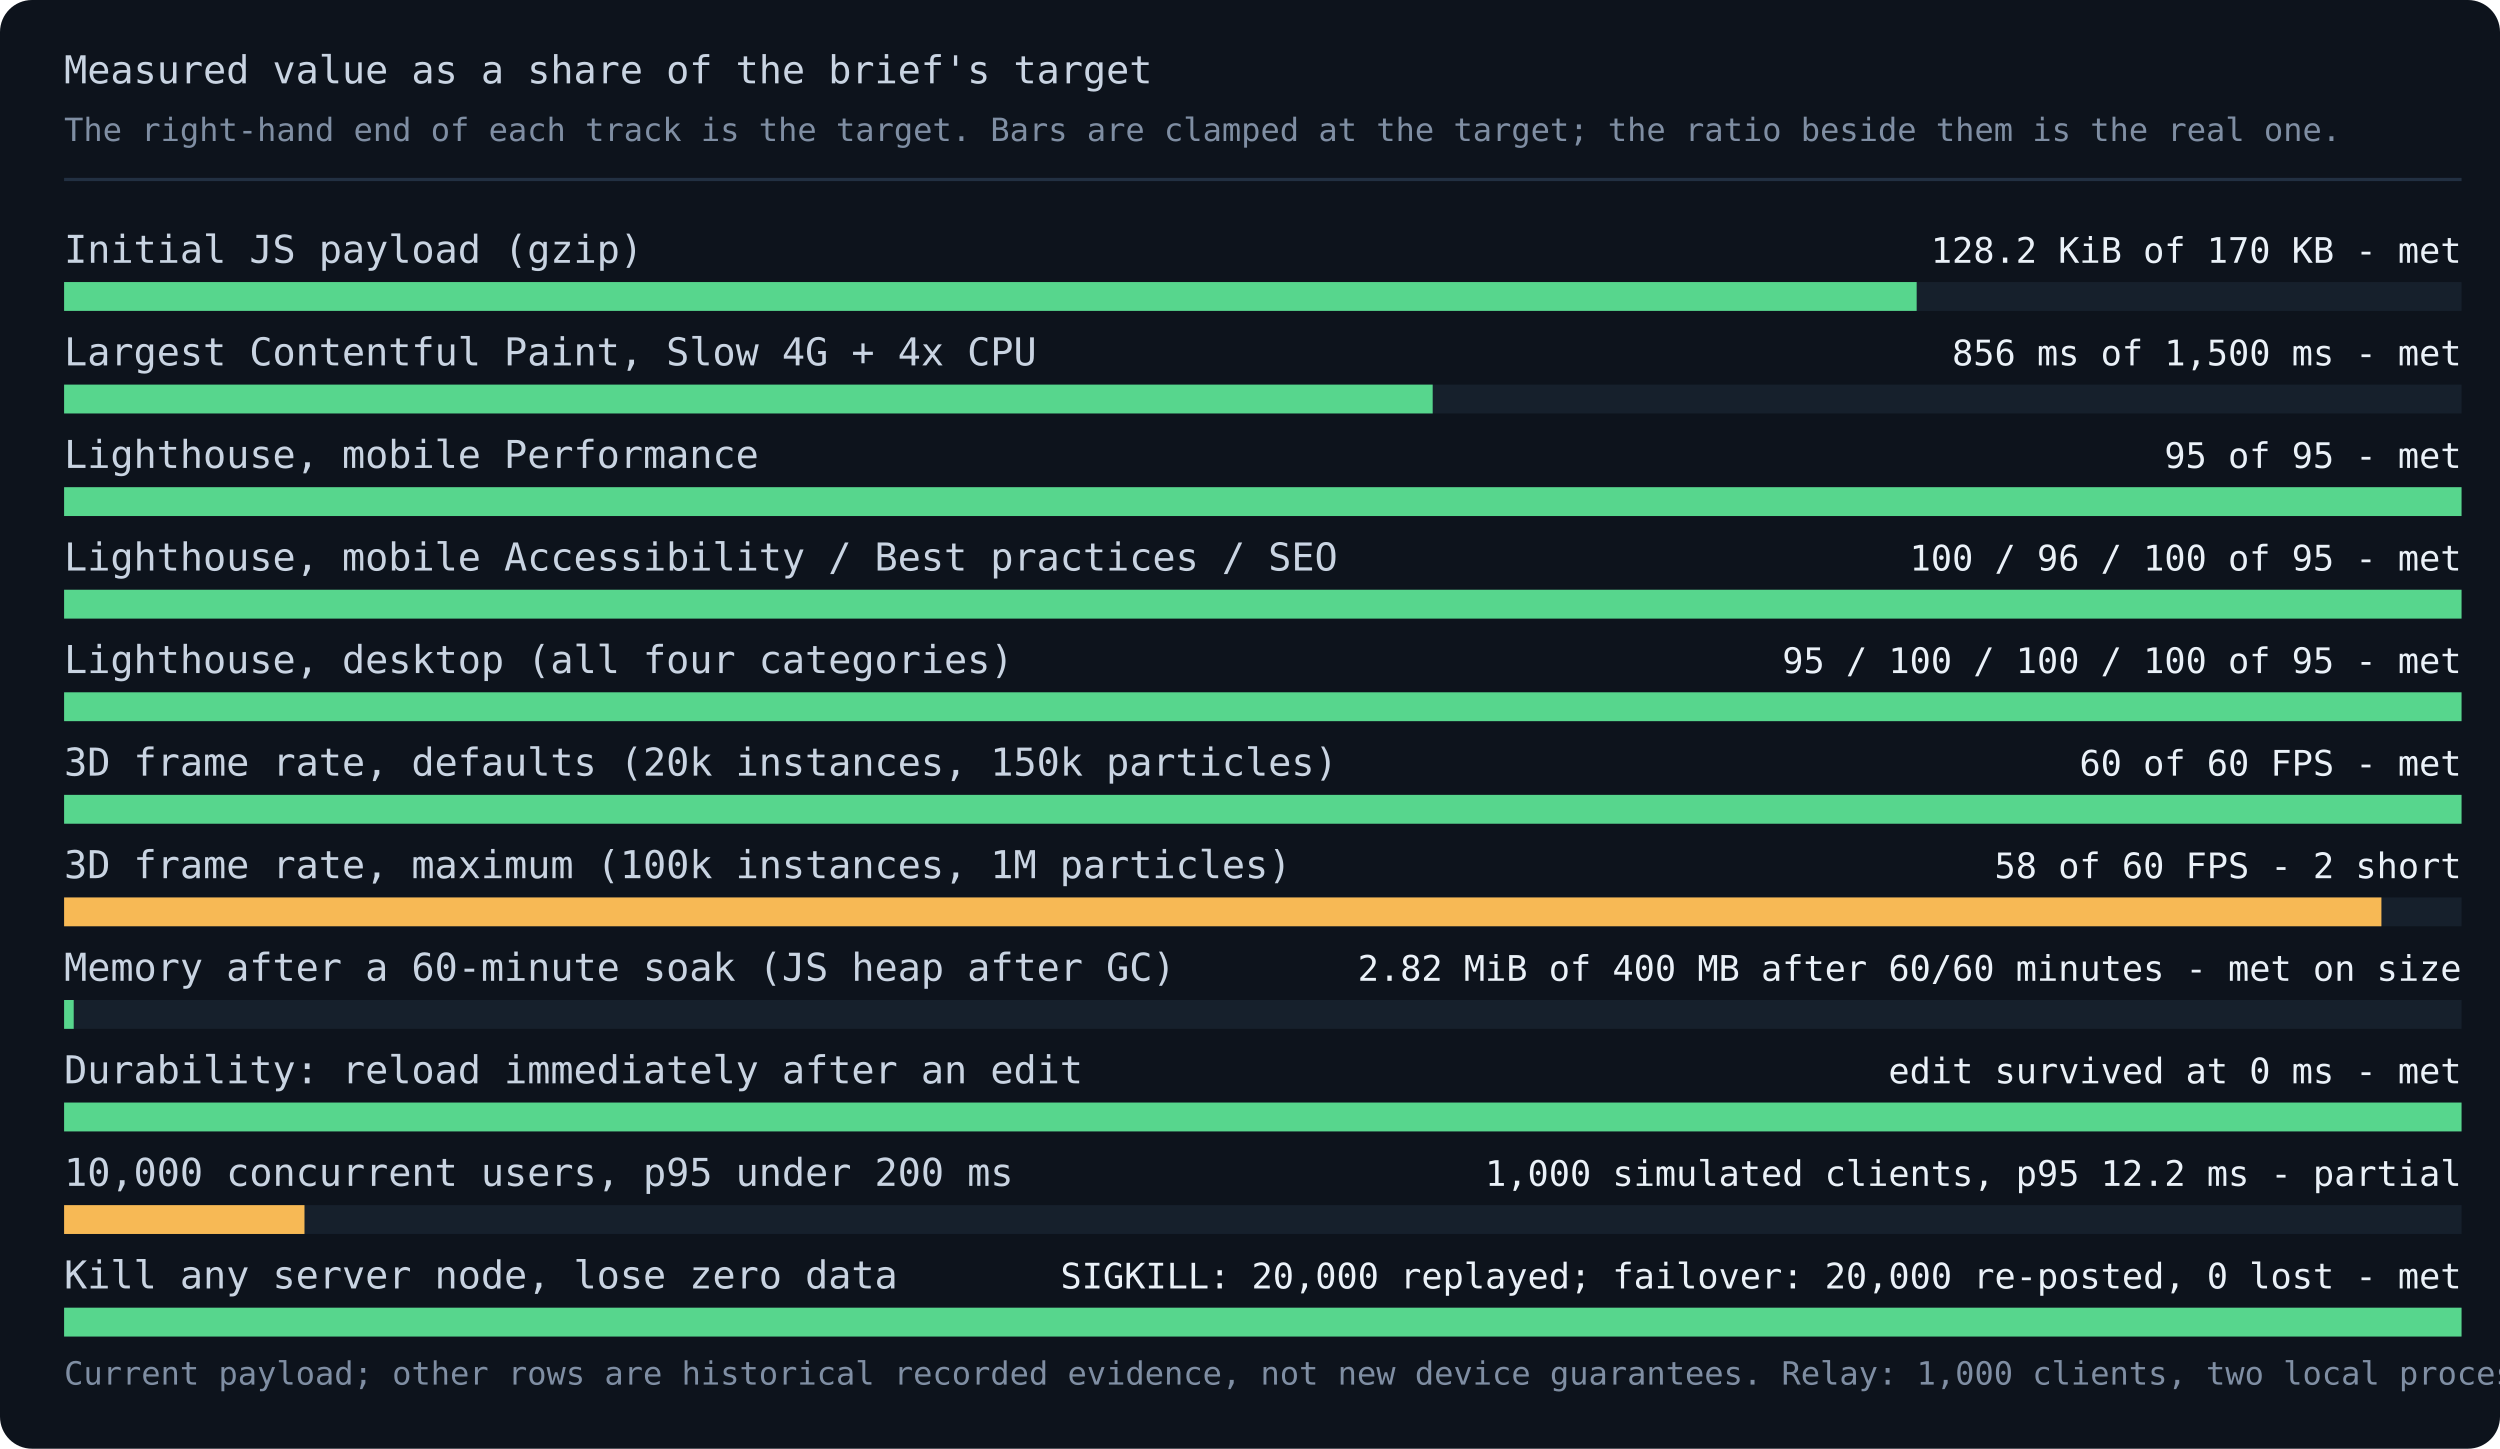
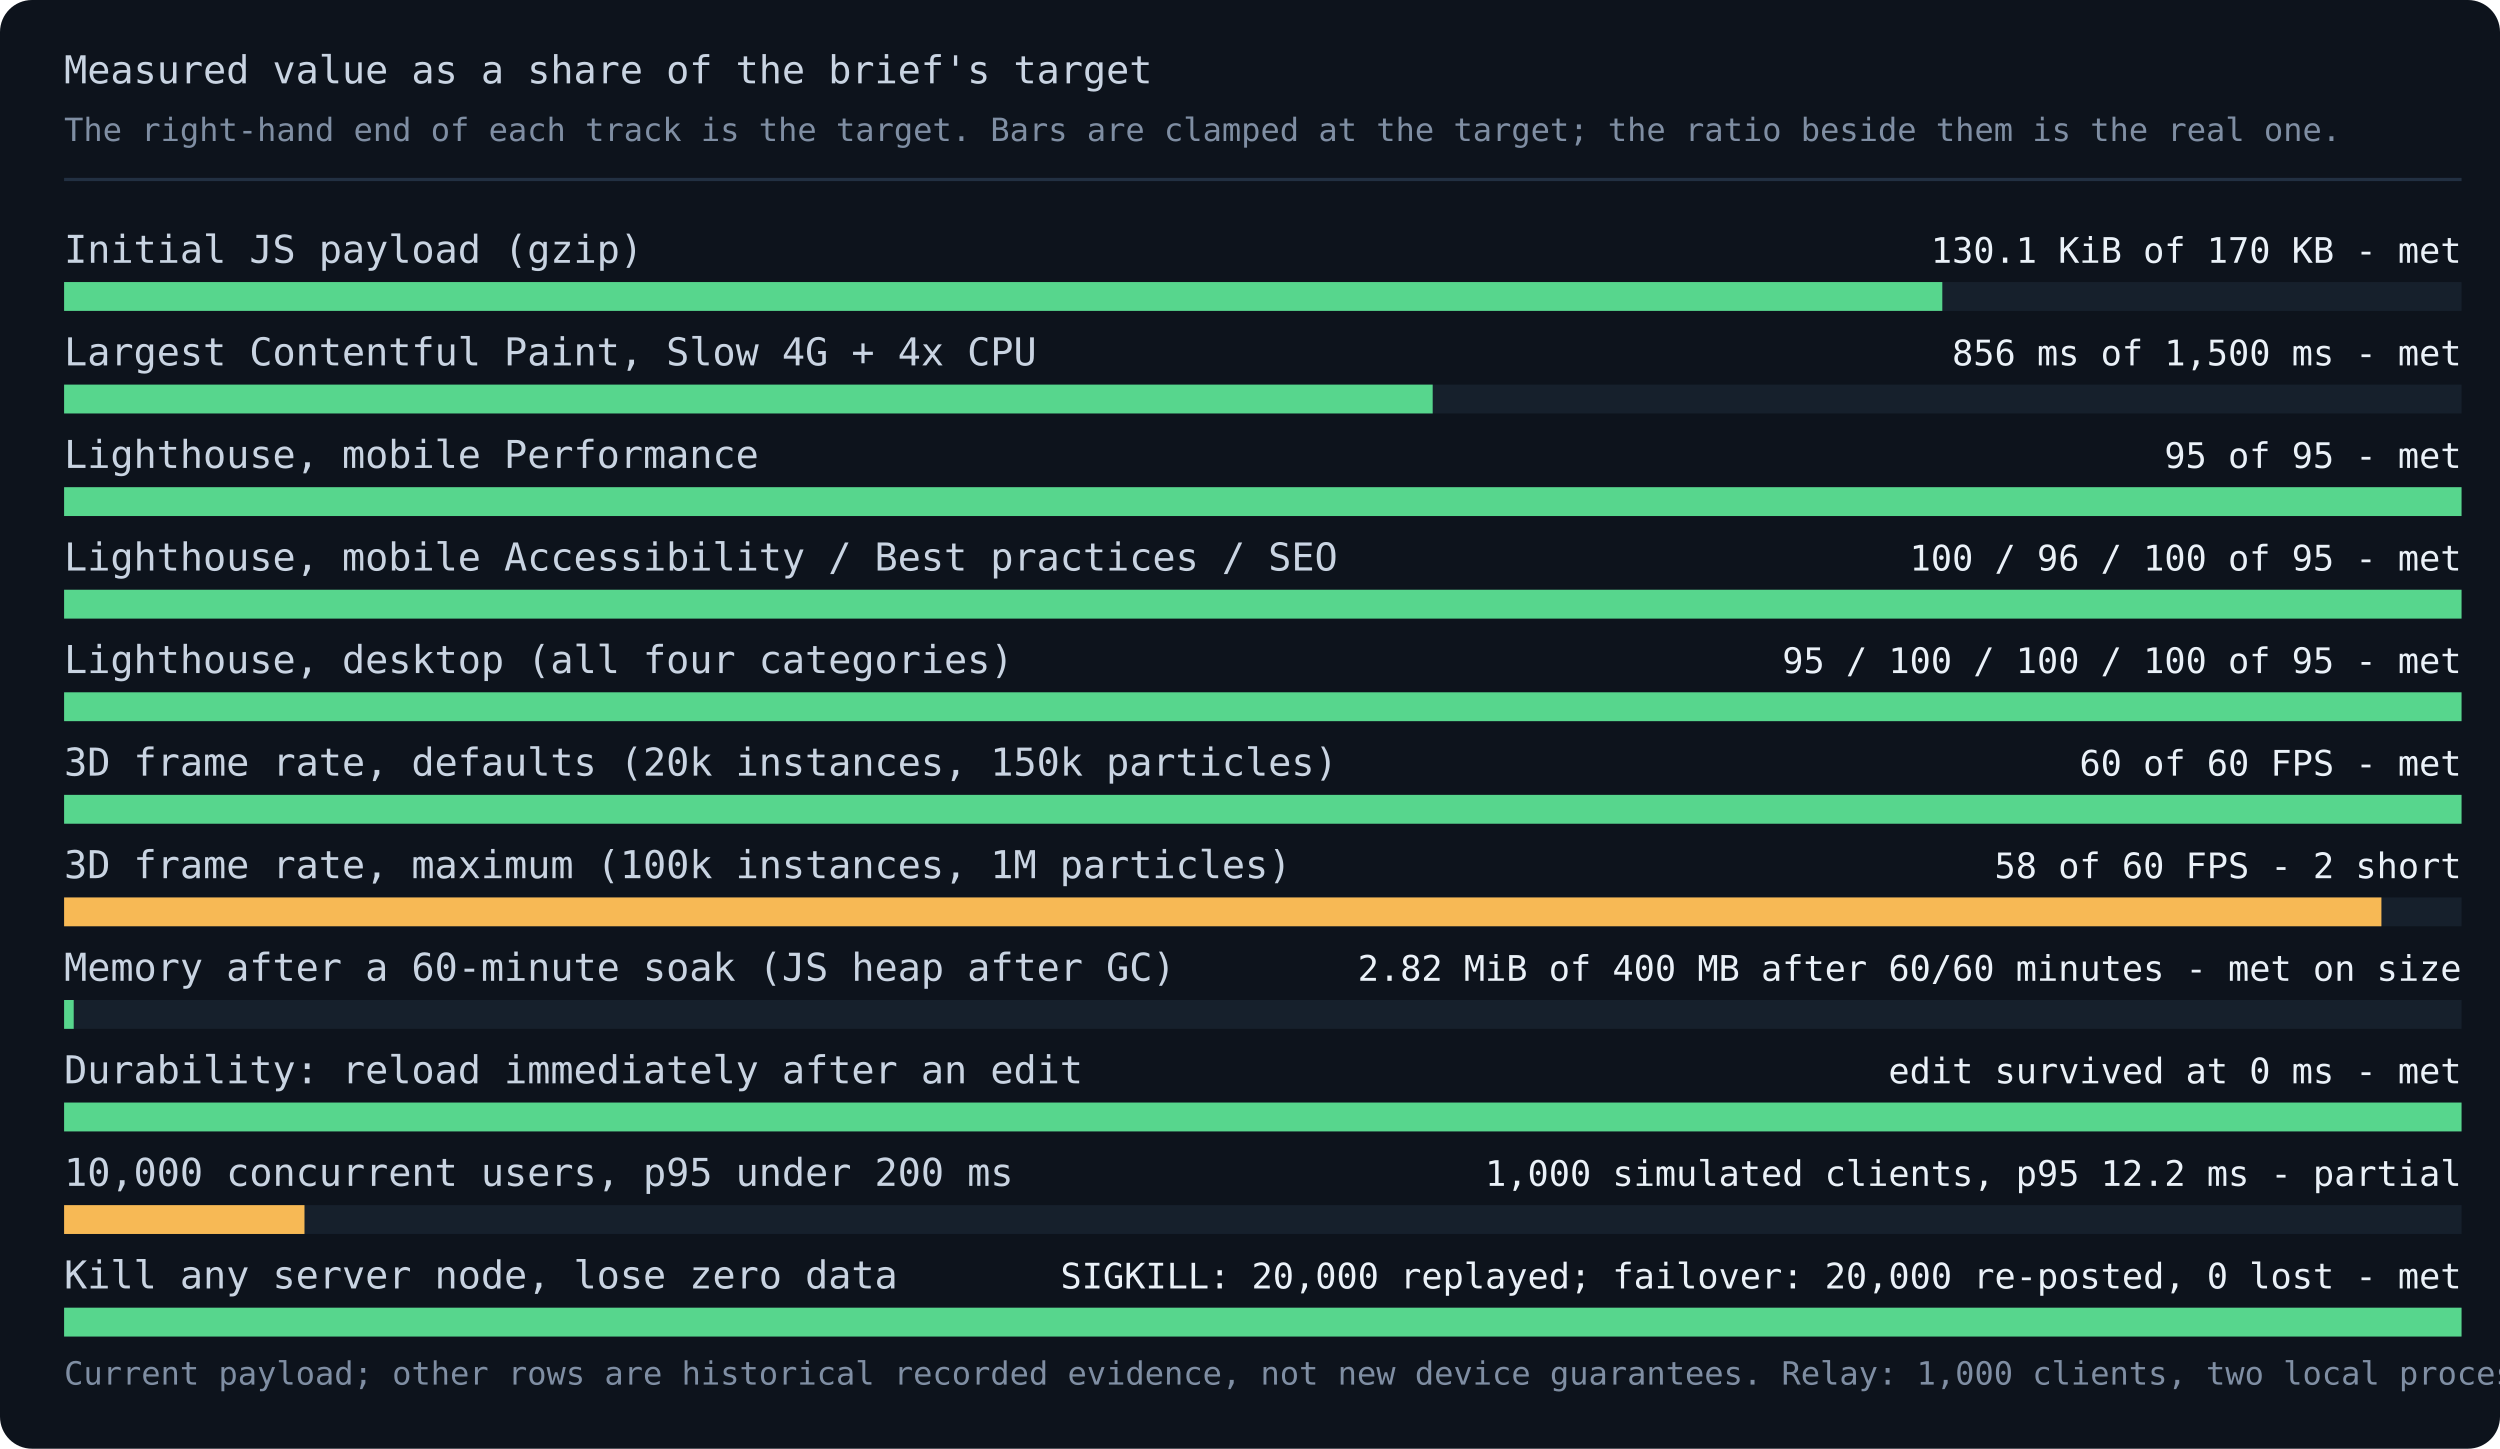
<svg xmlns="http://www.w3.org/2000/svg" viewBox="0 0 780 452" width="780" height="452" role="img" aria-labelledby="title desc">
  <style>
    .bg { fill: #0d131c; }
    .label { fill: #c9d4e2; font: 12px ui-monospace, monospace; }
    .value { fill: #eaf1f8; font: 11px ui-monospace, monospace; }
    .small { fill: #7f8ea3; font: 10px ui-monospace, monospace; }
    .track { fill: #16202c; }
    .met { fill: #57d68d; }
    .unmet { fill: #f7b955; }
    .partial { fill: #f7b955; }
    .unmeasured { fill: #33404f; }
    .none { fill: none; stroke: #4a5b70; stroke-dasharray: 4 3; }
    .axis { stroke: #223042; stroke-width: 1; }
  </style>
  <rect class="bg" x="0" y="0" width="780" height="452" rx="10" />
  <text class="label" x="20" y="26">Measured value as a share of the brief's target</text>
  <text class="small" x="20" y="44">The right-hand end of each track is the target. Bars are clamped at the target; the ratio beside them is the real one.</text>
  <line class="axis" x1="20" y1="56" x2="768" y2="56" />
  <text class="label" x="20" y="82">Initial JS payload (gzip)</text>
-   <text class="value" x="768" y="82" text-anchor="end">128.2 KiB of 170 KB - met</text>
+   <text class="value" x="768" y="82" text-anchor="end">130.1 KiB of 170 KB - met</text>
  <rect class="track" x="20" y="88" width="748" height="9" />
-   <rect class="met" x="20" y="88" width="578" height="9" />
+   <rect class="met" x="20" y="88" width="586" height="9" />
  <text class="label" x="20" y="114">Largest Contentful Paint, Slow 4G + 4x CPU</text>
  <text class="value" x="768" y="114" text-anchor="end">856 ms of 1,500 ms - met</text>
  <rect class="track" x="20" y="120" width="748" height="9" />
  <rect class="met" x="20" y="120" width="427" height="9" />
  <text class="label" x="20" y="146">Lighthouse, mobile Performance</text>
  <text class="value" x="768" y="146" text-anchor="end">95 of 95 - met</text>
  <rect class="track" x="20" y="152" width="748" height="9" />
  <rect class="met" x="20" y="152" width="748" height="9" />
  <text class="label" x="20" y="178">Lighthouse, mobile Accessibility / Best practices / SEO</text>
  <text class="value" x="768" y="178" text-anchor="end">100 / 96 / 100 of 95 - met</text>
  <rect class="track" x="20" y="184" width="748" height="9" />
  <rect class="met" x="20" y="184" width="748" height="9" />
  <text class="label" x="20" y="210">Lighthouse, desktop (all four categories)</text>
  <text class="value" x="768" y="210" text-anchor="end">95 / 100 / 100 / 100 of 95 - met</text>
  <rect class="track" x="20" y="216" width="748" height="9" />
  <rect class="met" x="20" y="216" width="748" height="9" />
  <text class="label" x="20" y="242">3D frame rate, defaults (20k instances, 150k particles)</text>
  <text class="value" x="768" y="242" text-anchor="end">60 of 60 FPS - met</text>
  <rect class="track" x="20" y="248" width="748" height="9" />
  <rect class="met" x="20" y="248" width="748" height="9" />
  <text class="label" x="20" y="274">3D frame rate, maximum (100k instances, 1M particles)</text>
  <text class="value" x="768" y="274" text-anchor="end">58 of 60 FPS - 2 short</text>
  <rect class="track" x="20" y="280" width="748" height="9" />
  <rect class="unmet" x="20" y="280" width="723" height="9" />
  <text class="label" x="20" y="306">Memory after a 60-minute soak (JS heap after GC)</text>
  <text class="value" x="768" y="306" text-anchor="end">2.82 MiB of 400 MB after 60/60 minutes - met on size</text>
  <rect class="track" x="20" y="312" width="748" height="9" />
  <rect class="met" x="20" y="312" width="3" height="9" />
  <text class="label" x="20" y="338">Durability: reload immediately after an edit</text>
  <text class="value" x="768" y="338" text-anchor="end">edit survived at 0 ms - met</text>
  <rect class="track" x="20" y="344" width="748" height="9" />
  <rect class="met" x="20" y="344" width="748" height="9" />
  <text class="label" x="20" y="370">10,000 concurrent users, p95 under 200 ms</text>
  <text class="value" x="768" y="370" text-anchor="end">1,000 simulated clients, p95 12.2 ms - partial</text>
  <rect class="track" x="20" y="376" width="748" height="9" />
  <rect class="partial" x="20" y="376" width="75" height="9" />
  <text class="label" x="20" y="402">Kill any server node, lose zero data</text>
  <text class="value" x="768" y="402" text-anchor="end">SIGKILL: 20,000 replayed; failover: 20,000 re-posted, 0 lost - met</text>
  <rect class="track" x="20" y="408" width="748" height="9" />
  <rect class="met" x="20" y="408" width="748" height="9" />
  <text class="small" x="20" y="432">Current payload; other rows are historical recorded evidence, not new device guarantees. Relay: 1,000 clients, two local processes, not a fleet. See LOAD_CHAOS.md.</text>
</svg>
